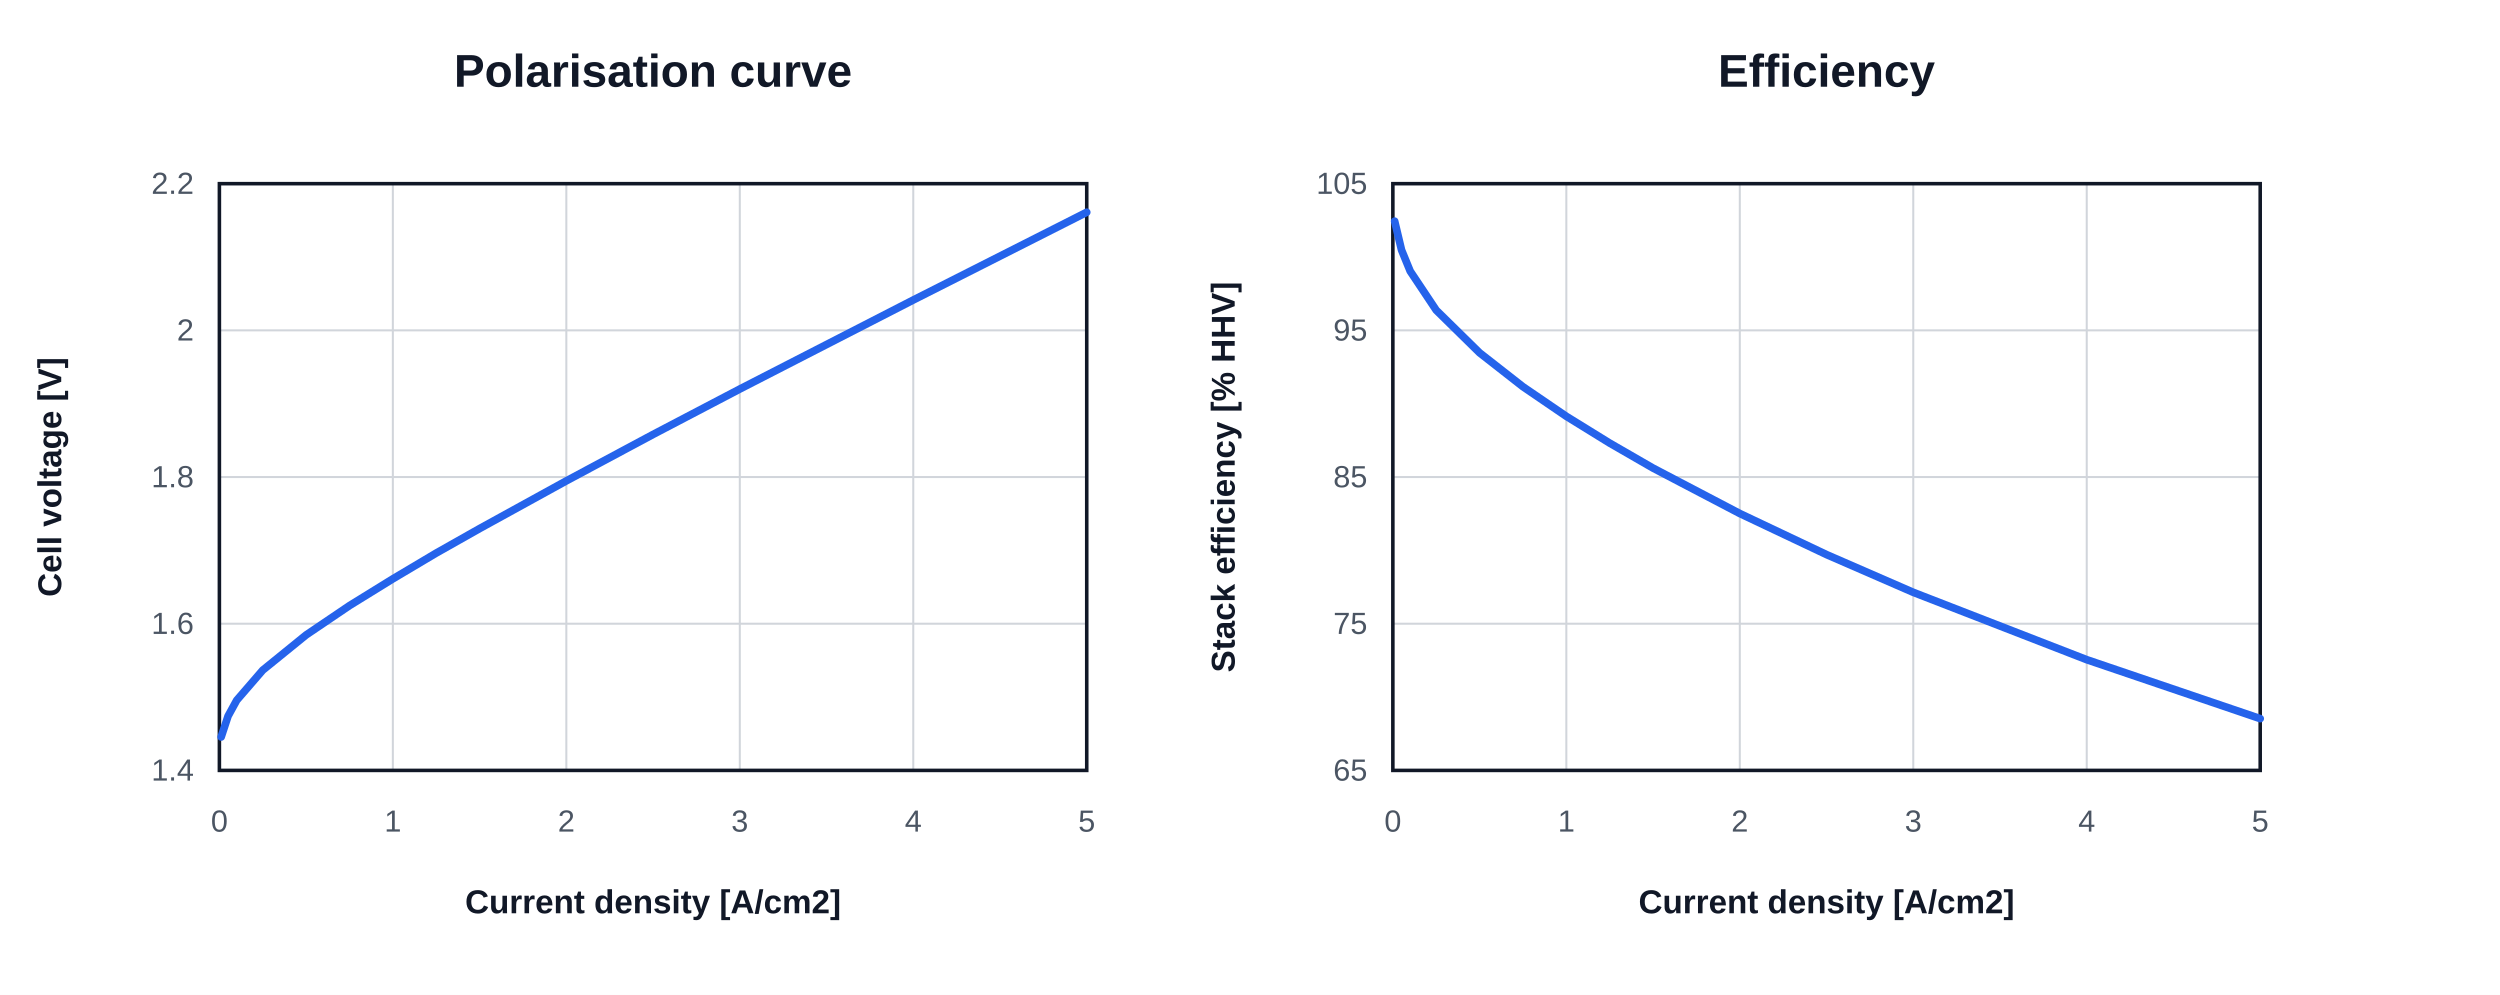
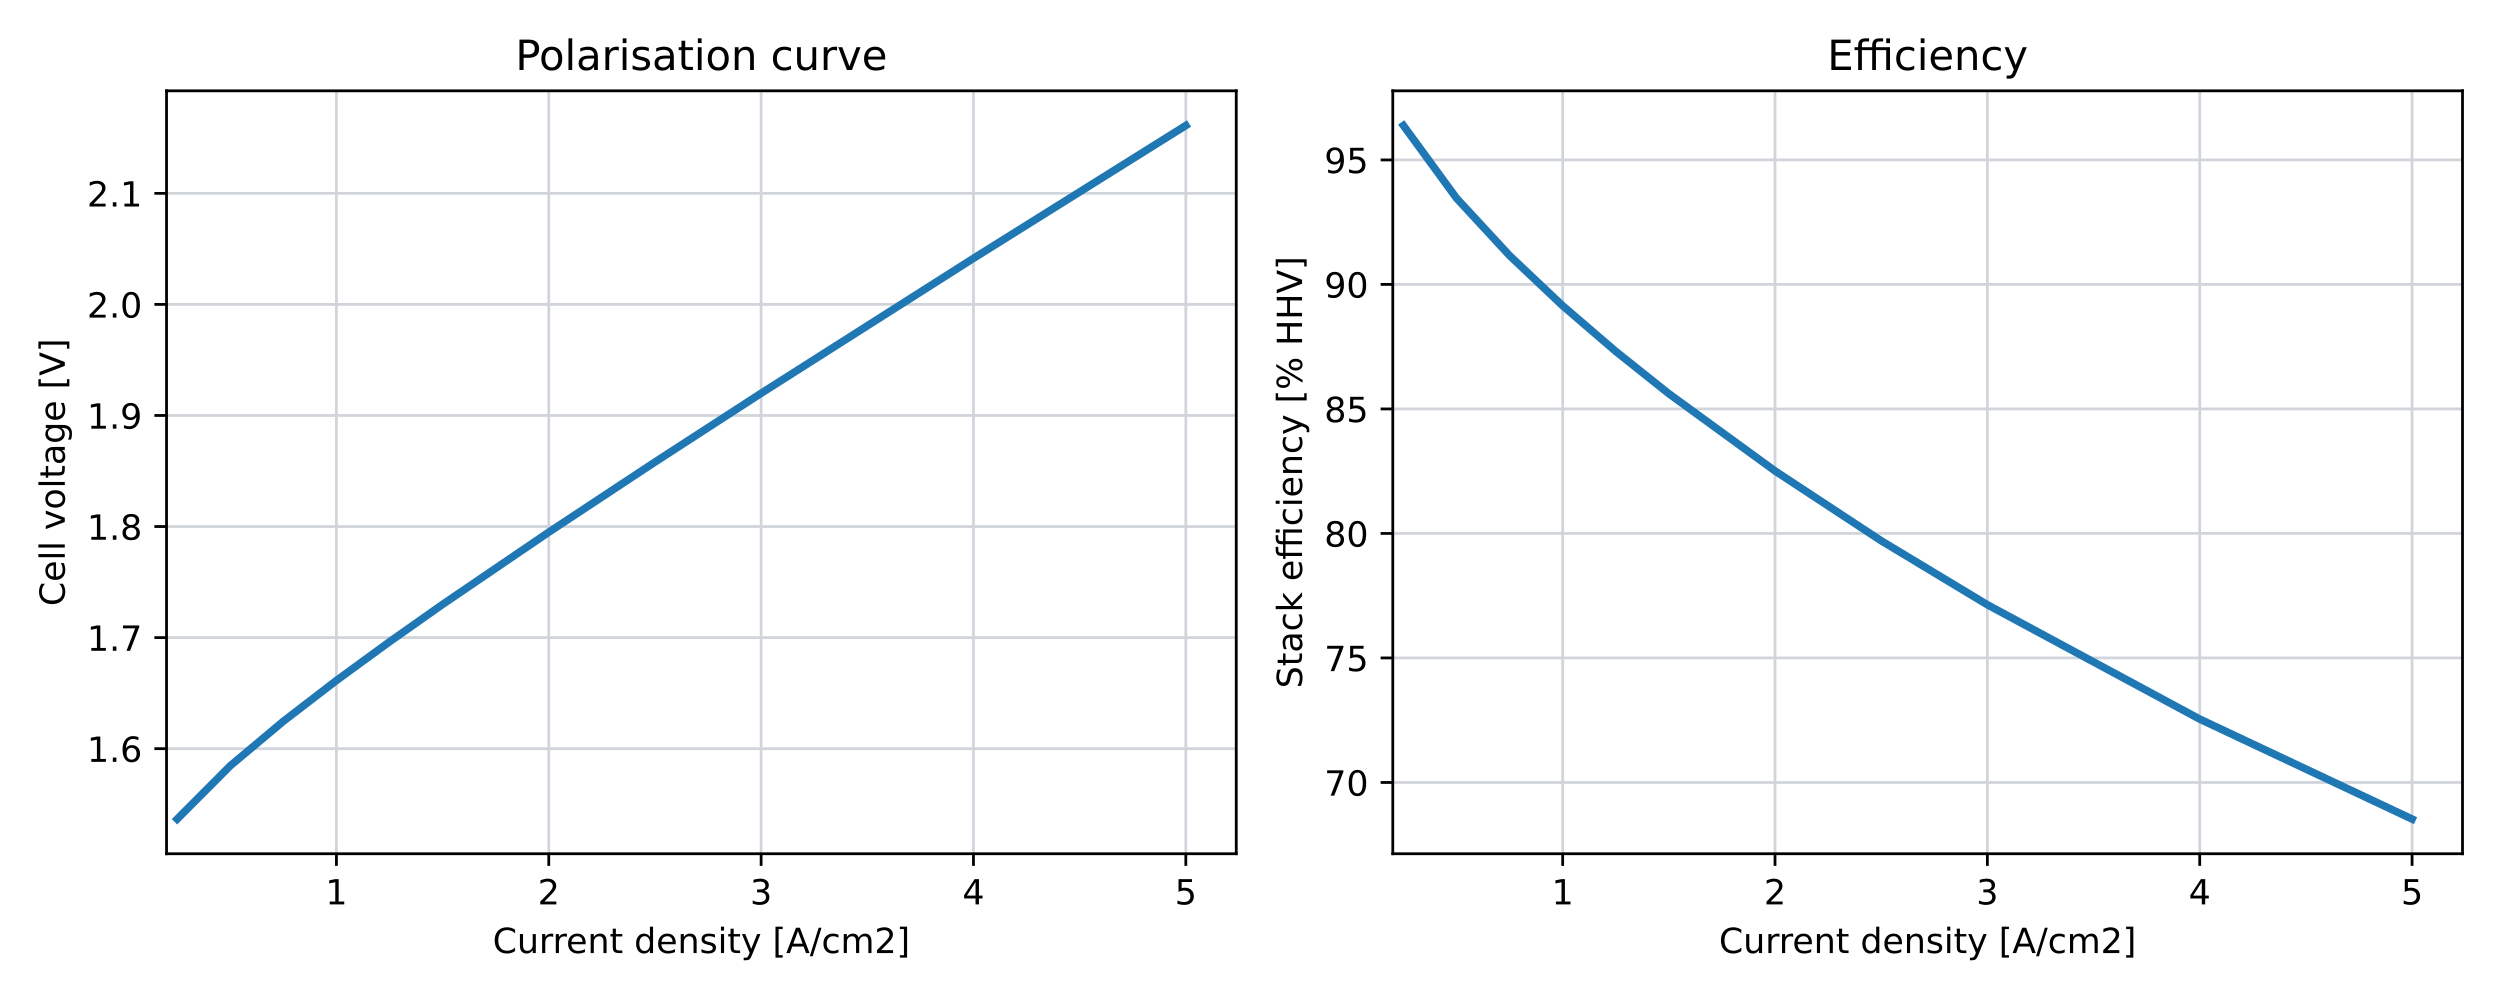
- <svg xmlns="http://www.w3.org/2000/svg" width="980" height="390" viewBox="0 0 980 390" role="img" aria-labelledby="title desc">
-   <style>
-     text { font-family: Arial, Helvetica, sans-serif; fill: #111827; }
-     .title { font-size: 18px; font-weight: 700; }
-     .axis-label { font-size: 13px; font-weight: 600; }
-     .tick { font-size: 12px; fill: #4b5563; }
-     .axis { stroke: #111827; stroke-width: 1.4; fill: none; }
-     .grid { stroke: #d1d5db; stroke-width: 0.8; }
-     .series { fill: none; stroke: #2563eb; stroke-width: 3; stroke-linecap: round; stroke-linejoin: round; }
-   </style>
-   <rect width="980" height="390" fill="#ffffff" />
-   <text x="256" y="34" class="title" text-anchor="middle">Polarisation curve</text>
-   <line x1="86.0" y1="72.0" x2="86.0" y2="302.0" class="grid" />
-   <text x="86.0" y="326.0" class="tick" text-anchor="middle">0</text>
-   <line x1="154.0" y1="72.0" x2="154.0" y2="302.0" class="grid" />
-   <text x="154.0" y="326.0" class="tick" text-anchor="middle">1</text>
-   <line x1="222.0" y1="72.0" x2="222.0" y2="302.0" class="grid" />
-   <text x="222.0" y="326.0" class="tick" text-anchor="middle">2</text>
-   <line x1="290.0" y1="72.0" x2="290.0" y2="302.0" class="grid" />
-   <text x="290.0" y="326.0" class="tick" text-anchor="middle">3</text>
-   <line x1="358.0" y1="72.0" x2="358.0" y2="302.0" class="grid" />
-   <text x="358.0" y="326.0" class="tick" text-anchor="middle">4</text>
-   <line x1="426.0" y1="72.0" x2="426.0" y2="302.0" class="grid" />
-   <text x="426.0" y="326.0" class="tick" text-anchor="middle">5</text>
-   <line x1="86.0" y1="302.0" x2="426.0" y2="302.0" class="grid" />
-   <text x="76.0" y="306.0" class="tick" text-anchor="end">1.4</text>
-   <line x1="86.0" y1="244.5" x2="426.0" y2="244.5" class="grid" />
-   <text x="76.0" y="248.5" class="tick" text-anchor="end">1.6</text>
-   <line x1="86.0" y1="187.0" x2="426.0" y2="187.0" class="grid" />
-   <text x="76.0" y="191.0" class="tick" text-anchor="end">1.8</text>
-   <line x1="86.0" y1="129.5" x2="426.0" y2="129.5" class="grid" />
-   <text x="76.0" y="133.5" class="tick" text-anchor="end">2</text>
-   <line x1="86.0" y1="72.0" x2="426.0" y2="72.0" class="grid" />
-   <text x="76.0" y="76.0" class="tick" text-anchor="end">2.2</text>
-   <rect x="86" y="72" width="340" height="230" class="axis" />
-   <polyline points="86.7,288.9 89.4,280.7 92.8,274.5 103.0,262.7 120.0,248.9 137.0,237.4 154.0,226.9 171.0,216.8 188.0,207.2 222.0,188.5 256.0,170.3 290.0,152.5 358.0,117.6 426.0,83.2" class="series" />
-   <text x="256" y="358" class="axis-label" text-anchor="middle">Current density [A/cm2]</text>
-   <text x="24" y="187" class="axis-label" text-anchor="middle" transform="rotate(-90 24 187)">Cell voltage [V]</text>
-   <text x="716" y="34" class="title" text-anchor="middle">Efficiency</text>
-   <line x1="546.0" y1="72.0" x2="546.0" y2="302.0" class="grid" />
-   <text x="546.0" y="326.0" class="tick" text-anchor="middle">0</text>
-   <line x1="614.0" y1="72.0" x2="614.0" y2="302.0" class="grid" />
-   <text x="614.0" y="326.0" class="tick" text-anchor="middle">1</text>
-   <line x1="682.0" y1="72.0" x2="682.0" y2="302.0" class="grid" />
-   <text x="682.0" y="326.0" class="tick" text-anchor="middle">2</text>
-   <line x1="750.0" y1="72.0" x2="750.0" y2="302.0" class="grid" />
-   <text x="750.0" y="326.0" class="tick" text-anchor="middle">3</text>
-   <line x1="818.0" y1="72.0" x2="818.0" y2="302.0" class="grid" />
-   <text x="818.0" y="326.0" class="tick" text-anchor="middle">4</text>
-   <line x1="886.0" y1="72.0" x2="886.0" y2="302.0" class="grid" />
-   <text x="886.0" y="326.0" class="tick" text-anchor="middle">5</text>
-   <line x1="546.0" y1="302.0" x2="886.0" y2="302.0" class="grid" />
-   <text x="536.0" y="306.0" class="tick" text-anchor="end">65</text>
-   <line x1="546.0" y1="244.5" x2="886.0" y2="244.5" class="grid" />
-   <text x="536.0" y="248.5" class="tick" text-anchor="end">75</text>
-   <line x1="546.0" y1="187.0" x2="886.0" y2="187.0" class="grid" />
-   <text x="536.0" y="191.0" class="tick" text-anchor="end">85</text>
-   <line x1="546.0" y1="129.5" x2="886.0" y2="129.5" class="grid" />
-   <text x="536.0" y="133.5" class="tick" text-anchor="end">95</text>
-   <line x1="546.0" y1="72.0" x2="886.0" y2="72.0" class="grid" />
-   <text x="536.0" y="76.0" class="tick" text-anchor="end">105</text>
-   <rect x="546" y="72" width="340" height="230" class="axis" />
-   <polyline points="546.7,86.7 549.4,98.0 552.8,106.3 563.0,121.6 580.0,138.3 597.0,151.6 614.0,163.2 631.0,173.7 648.0,183.5 682.0,201.3 716.0,217.4 750.0,232.2 818.0,258.6 886.0,281.7" class="series" />
-   <text x="716" y="358" class="axis-label" text-anchor="middle">Current density [A/cm2]</text>
-   <text x="484" y="187" class="axis-label" text-anchor="middle" transform="rotate(-90 484 187)">Stack efficiency [% HHV]</text>
+ <svg xmlns="http://www.w3.org/2000/svg" xmlns:xlink="http://www.w3.org/1999/xlink" width="720pt" height="288pt" viewBox="0 0 720 288" version="1.1">
+   <defs>
+     <style type="text/css">*{stroke-linejoin: round; stroke-linecap: butt}</style>
+   </defs>
+   <g id="figure_1">
+     <g id="patch_1">
+       <path d="M 0 288  L 720 288  L 720 0  L 0 0  z " style="fill: #ffffff" />
+     </g>
+     <g id="axes_1">
+       <g id="patch_2">
+         <path d="M 47.962 245.878  L 356.04 245.878  L 356.04 26.16  L 47.962 26.16  z " style="fill: #ffffff" />
+       </g>
+       <g id="matplotlib.axis_1">
+         <g id="xtick_1">
+           <g id="line2d_1">
+             <path d="M 96.888 245.878  L 96.888 26.16  " clip-path="url(#pc3ec143e74)" style="fill: none; stroke: #d1d5db; stroke-width: 0.8; stroke-linecap: square" />
+           </g>
+           <g id="line2d_2">
+             <defs>
+               <path id="m0f5e701d19" d="M 0 0  L 0 3.5  " style="stroke: #000000; stroke-width: 0.8" />
+             </defs>
+             <g>
+               <use xlink:href="#m0f5e701d19" x="96.888" y="245.878" style="stroke: #000000; stroke-width: 0.8" />
+             </g>
+           </g>
+           <g id="text_1">
+             <g transform="translate(93.70658 260.4753) scale(0.1 -0.1)">
+               <defs>
+                 <path id="DejaVuSans-14" d="M 794 531  L 1825 531  L 1825 4091  L 703 3866  L 703 4441  L 1819 4666  L 2450 4666  L 2450 531  L 3481 531  L 3481 0  L 794 0  L 794 531  z " transform="scale(0.015625)" />
+               </defs>
+               <use xlink:href="#DejaVuSans-14" />
+             </g>
+           </g>
+         </g>
+         <g id="xtick_2">
+           <g id="line2d_3">
+             <path d="M 158.045 245.878  L 158.045 26.16  " clip-path="url(#pc3ec143e74)" style="fill: none; stroke: #d1d5db; stroke-width: 0.8; stroke-linecap: square" />
+           </g>
+           <g id="line2d_4">
+             <g>
+               <use xlink:href="#m0f5e701d19" x="158.045" y="245.878" style="stroke: #000000; stroke-width: 0.8" />
+             </g>
+           </g>
+           <g id="text_2">
+             <g transform="translate(154.8634 260.4753) scale(0.1 -0.1)">
+               <defs>
+                 <path id="DejaVuSans-15" d="M 1228 531  L 3431 531  L 3431 0  L 469 0  L 469 531  Q 828 903 1448 1529  Q 2069 2156 2228 2338  Q 2531 2678 2651 2914  Q 2772 3150 2772 3378  Q 2772 3750 2511 3984  Q 2250 4219 1831 4219  Q 1534 4219 1204 4116  Q 875 4013 500 3803  L 500 4441  Q 881 4594 1212 4672  Q 1544 4750 1819 4750  Q 2544 4750 2975 4387  Q 3406 4025 3406 3419  Q 3406 3131 3298 2873  Q 3191 2616 2906 2266  Q 2828 2175 2409 1742  Q 1991 1309 1228 531  z " transform="scale(0.015625)" />
+               </defs>
+               <use xlink:href="#DejaVuSans-15" />
+             </g>
+           </g>
+         </g>
+         <g id="xtick_3">
+           <g id="line2d_5">
+             <path d="M 219.202 245.878  L 219.202 26.16  " clip-path="url(#pc3ec143e74)" style="fill: none; stroke: #d1d5db; stroke-width: 0.8; stroke-linecap: square" />
+           </g>
+           <g id="line2d_6">
+             <g>
+               <use xlink:href="#m0f5e701d19" x="219.202" y="245.878" style="stroke: #000000; stroke-width: 0.8" />
+             </g>
+           </g>
+           <g id="text_3">
+             <g transform="translate(216.0203 260.4753) scale(0.1 -0.1)">
+               <defs>
+                 <path id="DejaVuSans-16" d="M 2597 2516  Q 3050 2419 3304 2112  Q 3559 1806 3559 1356  Q 3559 666 3084 287  Q 2609 -91 1734 -91  Q 1441 -91 1130 -33  Q 819 25 488 141  L 488 750  Q 750 597 1062 519  Q 1375 441 1716 441  Q 2309 441 2620 675  Q 2931 909 2931 1356  Q 2931 1769 2642 2001  Q 2353 2234 1838 2234  L 1294 2234  L 1294 2753  L 1863 2753  Q 2328 2753 2575 2939  Q 2822 3125 2822 3475  Q 2822 3834 2567 4026  Q 2313 4219 1838 4219  Q 1578 4219 1281 4162  Q 984 4106 628 3988  L 628 4550  Q 988 4650 1302 4700  Q 1616 4750 1894 4750  Q 2613 4750 3031 4423  Q 3450 4097 3450 3541  Q 3450 3153 3228 2886  Q 3006 2619 2597 2516  z " transform="scale(0.015625)" />
+               </defs>
+               <use xlink:href="#DejaVuSans-16" />
+             </g>
+           </g>
+         </g>
+         <g id="xtick_4">
+           <g id="line2d_7">
+             <path d="M 280.358 245.878  L 280.358 26.16  " clip-path="url(#pc3ec143e74)" style="fill: none; stroke: #d1d5db; stroke-width: 0.8; stroke-linecap: square" />
+           </g>
+           <g id="line2d_8">
+             <g>
+               <use xlink:href="#m0f5e701d19" x="280.358" y="245.878" style="stroke: #000000; stroke-width: 0.8" />
+             </g>
+           </g>
+           <g id="text_4">
+             <g transform="translate(277.1771 260.4753) scale(0.1 -0.1)">
+               <defs>
+                 <path id="DejaVuSans-17" d="M 2419 4116  L 825 1625  L 2419 1625  L 2419 4116  z M 2253 4666  L 3047 4666  L 3047 1625  L 3713 1625  L 3713 1100  L 3047 1100  L 3047 0  L 2419 0  L 2419 1100  L 313 1100  L 313 1709  L 2253 4666  z " transform="scale(0.015625)" />
+               </defs>
+               <use xlink:href="#DejaVuSans-17" />
+             </g>
+           </g>
+         </g>
+         <g id="xtick_5">
+           <g id="line2d_9">
+             <path d="M 341.515 245.878  L 341.515 26.16  " clip-path="url(#pc3ec143e74)" style="fill: none; stroke: #d1d5db; stroke-width: 0.8; stroke-linecap: square" />
+           </g>
+           <g id="line2d_10">
+             <g>
+               <use xlink:href="#m0f5e701d19" x="341.515" y="245.878" style="stroke: #000000; stroke-width: 0.8" />
+             </g>
+           </g>
+           <g id="text_5">
+             <g transform="translate(338.334 260.4753) scale(0.1 -0.1)">
+               <defs>
+                 <path id="DejaVuSans-18" d="M 691 4666  L 3169 4666  L 3169 4134  L 1269 4134  L 1269 2991  Q 1406 3038 1543 3061  Q 1681 3084 1819 3084  Q 2600 3084 3056 2656  Q 3513 2228 3513 1497  Q 3513 744 3044 326  Q 2575 -91 1722 -91  Q 1428 -91 1123 -41  Q 819 9 494 109  L 494 744  Q 775 591 1075 516  Q 1375 441 1709 441  Q 2250 441 2565 725  Q 2881 1009 2881 1497  Q 2881 1984 2565 2268  Q 2250 2553 1709 2553  Q 1456 2553 1204 2497  Q 953 2441 691 2322  L 691 4666  z " transform="scale(0.015625)" />
+               </defs>
+               <use xlink:href="#DejaVuSans-18" />
+             </g>
+           </g>
+         </g>
+         <g id="text_6">
+           <g transform="translate(141.9043 274.4761) scale(0.1 -0.1)">
+             <defs>
+               <path id="DejaVuSans-26" d="M 4122 4306  L 4122 3641  Q 3803 3938 3442 4084  Q 3081 4231 2675 4231  Q 1875 4231 1450 3742  Q 1025 3253 1025 2328  Q 1025 1406 1450 917  Q 1875 428 2675 428  Q 3081 428 3442 575  Q 3803 722 4122 1019  L 4122 359  Q 3791 134 3420 21  Q 3050 -91 2638 -91  Q 1578 -91 968 557  Q 359 1206 359 2328  Q 359 3453 968 4101  Q 1578 4750 2638 4750  Q 3056 4750 3426 4639  Q 3797 4528 4122 4306  z " transform="scale(0.015625)" />
+               <path id="DejaVuSans-58" d="M 544 1381  L 544 3500  L 1119 3500  L 1119 1403  Q 1119 906 1312 657  Q 1506 409 1894 409  Q 2359 409 2629 706  Q 2900 1003 2900 1516  L 2900 3500  L 3475 3500  L 3475 0  L 2900 0  L 2900 538  Q 2691 219 2414 64  Q 2138 -91 1772 -91  Q 1169 -91 856 284  Q 544 659 544 1381  z M 1991 3584  L 1991 3584  z " transform="scale(0.015625)" />
+               <path id="DejaVuSans-55" d="M 2631 2963  Q 2534 3019 2420 3045  Q 2306 3072 2169 3072  Q 1681 3072 1420 2755  Q 1159 2438 1159 1844  L 1159 0  L 581 0  L 581 3500  L 1159 3500  L 1159 2956  Q 1341 3275 1631 3429  Q 1922 3584 2338 3584  Q 2397 3584 2469 3576  Q 2541 3569 2628 3553  L 2631 2963  z " transform="scale(0.015625)" />
+               <path id="DejaVuSans-48" d="M 3597 1894  L 3597 1613  L 953 1613  Q 991 1019 1311 708  Q 1631 397 2203 397  Q 2534 397 2845 478  Q 3156 559 3463 722  L 3463 178  Q 3153 47 2828 -22  Q 2503 -91 2169 -91  Q 1331 -91 842 396  Q 353 884 353 1716  Q 353 2575 817 3079  Q 1281 3584 2069 3584  Q 2775 3584 3186 3129  Q 3597 2675 3597 1894  z M 3022 2063  Q 3016 2534 2758 2815  Q 2500 3097 2075 3097  Q 1594 3097 1305 2825  Q 1016 2553 972 2059  L 3022 2063  z " transform="scale(0.015625)" />
+               <path id="DejaVuSans-51" d="M 3513 2113  L 3513 0  L 2938 0  L 2938 2094  Q 2938 2591 2744 2837  Q 2550 3084 2163 3084  Q 1697 3084 1428 2787  Q 1159 2491 1159 1978  L 1159 0  L 581 0  L 581 3500  L 1159 3500  L 1159 2956  Q 1366 3272 1645 3428  Q 1925 3584 2291 3584  Q 2894 3584 3203 3211  Q 3513 2838 3513 2113  z " transform="scale(0.015625)" />
+               <path id="DejaVuSans-57" d="M 1172 4494  L 1172 3500  L 2356 3500  L 2356 3053  L 1172 3053  L 1172 1153  Q 1172 725 1289 603  Q 1406 481 1766 481  L 2356 481  L 2356 0  L 1766 0  Q 1100 0 847 248  Q 594 497 594 1153  L 594 3053  L 172 3053  L 172 3500  L 594 3500  L 594 4494  L 1172 4494  z " transform="scale(0.015625)" />
+               <path id="DejaVuSans-3" transform="scale(0.015625)" />
+               <path id="DejaVuSans-47" d="M 2906 2969  L 2906 4863  L 3481 4863  L 3481 0  L 2906 0  L 2906 525  Q 2725 213 2448 61  Q 2172 -91 1784 -91  Q 1150 -91 751 415  Q 353 922 353 1747  Q 353 2572 751 3078  Q 1150 3584 1784 3584  Q 2172 3584 2448 3432  Q 2725 3281 2906 2969  z M 947 1747  Q 947 1113 1208 752  Q 1469 391 1925 391  Q 2381 391 2643 752  Q 2906 1113 2906 1747  Q 2906 2381 2643 2742  Q 2381 3103 1925 3103  Q 1469 3103 1208 2742  Q 947 2381 947 1747  z " transform="scale(0.015625)" />
+               <path id="DejaVuSans-56" d="M 2834 3397  L 2834 2853  Q 2591 2978 2328 3040  Q 2066 3103 1784 3103  Q 1356 3103 1142 2972  Q 928 2841 928 2578  Q 928 2378 1081 2264  Q 1234 2150 1697 2047  L 1894 2003  Q 2506 1872 2764 1633  Q 3022 1394 3022 966  Q 3022 478 2636 193  Q 2250 -91 1575 -91  Q 1294 -91 989 -36  Q 684 19 347 128  L 347 722  Q 666 556 975 473  Q 1284 391 1588 391  Q 1994 391 2212 530  Q 2431 669 2431 922  Q 2431 1156 2273 1281  Q 2116 1406 1581 1522  L 1381 1569  Q 847 1681 609 1914  Q 372 2147 372 2553  Q 372 3047 722 3315  Q 1072 3584 1716 3584  Q 2034 3584 2315 3537  Q 2597 3491 2834 3397  z " transform="scale(0.015625)" />
+               <path id="DejaVuSans-4c" d="M 603 3500  L 1178 3500  L 1178 0  L 603 0  L 603 3500  z M 603 4863  L 1178 4863  L 1178 4134  L 603 4134  L 603 4863  z " transform="scale(0.015625)" />
+               <path id="DejaVuSans-5c" d="M 2059 -325  Q 1816 -950 1584 -1140  Q 1353 -1331 966 -1331  L 506 -1331  L 506 -850  L 844 -850  Q 1081 -850 1212 -737  Q 1344 -625 1503 -206  L 1606 56  L 191 3500  L 800 3500  L 1894 763  L 2988 3500  L 3597 3500  L 2059 -325  z " transform="scale(0.015625)" />
+               <path id="DejaVuSans-3e" d="M 550 4863  L 1875 4863  L 1875 4416  L 1125 4416  L 1125 -397  L 1875 -397  L 1875 -844  L 550 -844  L 550 4863  z " transform="scale(0.015625)" />
+               <path id="DejaVuSans-24" d="M 2188 4044  L 1331 1722  L 3047 1722  L 2188 4044  z M 1831 4666  L 2547 4666  L 4325 0  L 3669 0  L 3244 1197  L 1141 1197  L 716 0  L 50 0  L 1831 4666  z " transform="scale(0.015625)" />
+               <path id="DejaVuSans-12" d="M 1625 4666  L 2156 4666  L 531 -594  L 0 -594  L 1625 4666  z " transform="scale(0.015625)" />
+               <path id="DejaVuSans-46" d="M 3122 3366  L 3122 2828  Q 2878 2963 2633 3030  Q 2388 3097 2138 3097  Q 1578 3097 1268 2742  Q 959 2388 959 1747  Q 959 1106 1268 751  Q 1578 397 2138 397  Q 2388 397 2633 464  Q 2878 531 3122 666  L 3122 134  Q 2881 22 2623 -34  Q 2366 -91 2075 -91  Q 1284 -91 818 406  Q 353 903 353 1747  Q 353 2603 823 3093  Q 1294 3584 2113 3584  Q 2378 3584 2631 3529  Q 2884 3475 3122 3366  z " transform="scale(0.015625)" />
+               <path id="DejaVuSans-50" d="M 3328 2828  Q 3544 3216 3844 3400  Q 4144 3584 4550 3584  Q 5097 3584 5394 3201  Q 5691 2819 5691 2113  L 5691 0  L 5113 0  L 5113 2094  Q 5113 2597 4934 2840  Q 4756 3084 4391 3084  Q 3944 3084 3684 2787  Q 3425 2491 3425 1978  L 3425 0  L 2847 0  L 2847 2094  Q 2847 2600 2669 2842  Q 2491 3084 2119 3084  Q 1678 3084 1418 2786  Q 1159 2488 1159 1978  L 1159 0  L 581 0  L 581 3500  L 1159 3500  L 1159 2956  Q 1356 3278 1631 3431  Q 1906 3584 2284 3584  Q 2666 3584 2933 3390  Q 3200 3197 3328 2828  z " transform="scale(0.015625)" />
+               <path id="DejaVuSans-40" d="M 1947 4863  L 1947 -844  L 622 -844  L 622 -397  L 1369 -397  L 1369 4416  L 622 4416  L 622 4863  L 1947 4863  z " transform="scale(0.015625)" />
+             </defs>
+             <use xlink:href="#DejaVuSans-26" />
+             <use xlink:href="#DejaVuSans-58" transform="translate(69.82812 0)" />
+             <use xlink:href="#DejaVuSans-55" transform="translate(133.2031 0)" />
+             <use xlink:href="#DejaVuSans-55" transform="translate(172.5625 0)" />
+             <use xlink:href="#DejaVuSans-48" transform="translate(211.4688 0)" />
+             <use xlink:href="#DejaVuSans-51" transform="translate(273 0)" />
+             <use xlink:href="#DejaVuSans-57" transform="translate(336.375 0)" />
+             <use xlink:href="#DejaVuSans-3" transform="translate(375.5781 0)" />
+             <use xlink:href="#DejaVuSans-47" transform="translate(407.3594 0)" />
+             <use xlink:href="#DejaVuSans-48" transform="translate(470.8438 0)" />
+             <use xlink:href="#DejaVuSans-51" transform="translate(532.375 0)" />
+             <use xlink:href="#DejaVuSans-56" transform="translate(595.75 0)" />
+             <use xlink:href="#DejaVuSans-4c" transform="translate(647.8438 0)" />
+             <use xlink:href="#DejaVuSans-57" transform="translate(675.625 0)" />
+             <use xlink:href="#DejaVuSans-5c" transform="translate(714.8281 0)" />
+             <use xlink:href="#DejaVuSans-3" transform="translate(774.0156 0)" />
+             <use xlink:href="#DejaVuSans-3e" transform="translate(805.7969 0)" />
+             <use xlink:href="#DejaVuSans-24" transform="translate(844.8125 0)" />
+             <use xlink:href="#DejaVuSans-12" transform="translate(913.2188 0)" />
+             <use xlink:href="#DejaVuSans-46" transform="translate(946.9062 0)" />
+             <use xlink:href="#DejaVuSans-50" transform="translate(1001.891 0)" />
+             <use xlink:href="#DejaVuSans-15" transform="translate(1099.297 0)" />
+             <use xlink:href="#DejaVuSans-40" transform="translate(1162.922 0)" />
+           </g>
+         </g>
+       </g>
+       <g id="matplotlib.axis_2">
+         <g id="ytick_1">
+           <g id="line2d_11">
+             <path d="M 47.962 215.612  L 356.04 215.612  " clip-path="url(#pc3ec143e74)" style="fill: none; stroke: #d1d5db; stroke-width: 0.8; stroke-linecap: square" />
+           </g>
+           <g id="line2d_12">
+             <defs>
+               <path id="m146f2333f2" d="M 0 0  L -3.5 0  " style="stroke: #000000; stroke-width: 0.8" />
+             </defs>
+             <g>
+               <use xlink:href="#m146f2333f2" x="47.962" y="215.612" style="stroke: #000000; stroke-width: 0.8" />
+             </g>
+           </g>
+           <g id="text_7">
+             <g transform="translate(25.05922 219.411) scale(0.1 -0.1)">
+               <defs>
+                 <path id="DejaVuSans-11" d="M 684 794  L 1344 794  L 1344 0  L 684 0  L 684 794  z " transform="scale(0.015625)" />
+                 <path id="DejaVuSans-19" d="M 2113 2584  Q 1688 2584 1439 2293  Q 1191 2003 1191 1497  Q 1191 994 1439 701  Q 1688 409 2113 409  Q 2538 409 2786 701  Q 3034 994 3034 1497  Q 3034 2003 2786 2293  Q 2538 2584 2113 2584  z M 3366 4563  L 3366 3988  Q 3128 4100 2886 4159  Q 2644 4219 2406 4219  Q 1781 4219 1451 3797  Q 1122 3375 1075 2522  Q 1259 2794 1537 2939  Q 1816 3084 2150 3084  Q 2853 3084 3261 2657  Q 3669 2231 3669 1497  Q 3669 778 3244 343  Q 2819 -91 2113 -91  Q 1303 -91 875 529  Q 447 1150 447 2328  Q 447 3434 972 4092  Q 1497 4750 2381 4750  Q 2619 4750 2861 4703  Q 3103 4656 3366 4563  z " transform="scale(0.015625)" />
+               </defs>
+               <use xlink:href="#DejaVuSans-14" />
+               <use xlink:href="#DejaVuSans-11" transform="translate(63.625 0)" />
+               <use xlink:href="#DejaVuSans-19" transform="translate(95.40625 0)" />
+             </g>
+           </g>
+         </g>
+         <g id="ytick_2">
+           <g id="line2d_13">
+             <path d="M 47.962 183.627  L 356.04 183.627  " clip-path="url(#pc3ec143e74)" style="fill: none; stroke: #d1d5db; stroke-width: 0.8; stroke-linecap: square" />
+           </g>
+           <g id="line2d_14">
+             <g>
+               <use xlink:href="#m146f2333f2" x="47.962" y="183.627" style="stroke: #000000; stroke-width: 0.8" />
+             </g>
+           </g>
+           <g id="text_8">
+             <g transform="translate(25.05922 187.4263) scale(0.1 -0.1)">
+               <defs>
+                 <path id="DejaVuSans-1a" d="M 525 4666  L 3525 4666  L 3525 4397  L 1831 0  L 1172 0  L 2766 4134  L 525 4134  L 525 4666  z " transform="scale(0.015625)" />
+               </defs>
+               <use xlink:href="#DejaVuSans-14" />
+               <use xlink:href="#DejaVuSans-11" transform="translate(63.625 0)" />
+               <use xlink:href="#DejaVuSans-1a" transform="translate(95.40625 0)" />
+             </g>
+           </g>
+         </g>
+         <g id="ytick_3">
+           <g id="line2d_15">
+             <path d="M 47.962 151.643  L 356.04 151.643  " clip-path="url(#pc3ec143e74)" style="fill: none; stroke: #d1d5db; stroke-width: 0.8; stroke-linecap: square" />
+           </g>
+           <g id="line2d_16">
+             <g>
+               <use xlink:href="#m146f2333f2" x="47.962" y="151.643" style="stroke: #000000; stroke-width: 0.8" />
+             </g>
+           </g>
+           <g id="text_9">
+             <g transform="translate(25.05922 155.4415) scale(0.1 -0.1)">
+               <defs>
+                 <path id="DejaVuSans-1b" d="M 2034 2216  Q 1584 2216 1326 1975  Q 1069 1734 1069 1313  Q 1069 891 1326 650  Q 1584 409 2034 409  Q 2484 409 2743 651  Q 3003 894 3003 1313  Q 3003 1734 2745 1975  Q 2488 2216 2034 2216  z M 1403 2484  Q 997 2584 770 2862  Q 544 3141 544 3541  Q 544 4100 942 4425  Q 1341 4750 2034 4750  Q 2731 4750 3128 4425  Q 3525 4100 3525 3541  Q 3525 3141 3298 2862  Q 3072 2584 2669 2484  Q 3125 2378 3379 2068  Q 3634 1759 3634 1313  Q 3634 634 3220 271  Q 2806 -91 2034 -91  Q 1263 -91 848 271  Q 434 634 434 1313  Q 434 1759 690 2068  Q 947 2378 1403 2484  z M 1172 3481  Q 1172 3119 1398 2916  Q 1625 2713 2034 2713  Q 2441 2713 2670 2916  Q 2900 3119 2900 3481  Q 2900 3844 2670 4047  Q 2441 4250 2034 4250  Q 1625 4250 1398 4047  Q 1172 3844 1172 3481  z " transform="scale(0.015625)" />
+               </defs>
+               <use xlink:href="#DejaVuSans-14" />
+               <use xlink:href="#DejaVuSans-11" transform="translate(63.625 0)" />
+               <use xlink:href="#DejaVuSans-1b" transform="translate(95.40625 0)" />
+             </g>
+           </g>
+         </g>
+         <g id="ytick_4">
+           <g id="line2d_17">
+             <path d="M 47.962 119.658  L 356.04 119.658  " clip-path="url(#pc3ec143e74)" style="fill: none; stroke: #d1d5db; stroke-width: 0.8; stroke-linecap: square" />
+           </g>
+           <g id="line2d_18">
+             <g>
+               <use xlink:href="#m146f2333f2" x="47.962" y="119.658" style="stroke: #000000; stroke-width: 0.8" />
+             </g>
+           </g>
+           <g id="text_10">
+             <g transform="translate(25.05922 123.4568) scale(0.1 -0.1)">
+               <defs>
+                 <path id="DejaVuSans-1c" d="M 703 97  L 703 672  Q 941 559 1184 500  Q 1428 441 1663 441  Q 2288 441 2617 861  Q 2947 1281 2994 2138  Q 2813 1869 2534 1725  Q 2256 1581 1919 1581  Q 1219 1581 811 2004  Q 403 2428 403 3163  Q 403 3881 828 4315  Q 1253 4750 1959 4750  Q 2769 4750 3195 4129  Q 3622 3509 3622 2328  Q 3622 1225 3098 567  Q 2575 -91 1691 -91  Q 1453 -91 1209 -44  Q 966 3 703 97  z M 1959 2075  Q 2384 2075 2632 2365  Q 2881 2656 2881 3163  Q 2881 3666 2632 3958  Q 2384 4250 1959 4250  Q 1534 4250 1286 3958  Q 1038 3666 1038 3163  Q 1038 2656 1286 2365  Q 1534 2075 1959 2075  z " transform="scale(0.015625)" />
+               </defs>
+               <use xlink:href="#DejaVuSans-14" />
+               <use xlink:href="#DejaVuSans-11" transform="translate(63.625 0)" />
+               <use xlink:href="#DejaVuSans-1c" transform="translate(95.40625 0)" />
+             </g>
+           </g>
+         </g>
+         <g id="ytick_5">
+           <g id="line2d_19">
+             <path d="M 47.962 87.673  L 356.04 87.673  " clip-path="url(#pc3ec143e74)" style="fill: none; stroke: #d1d5db; stroke-width: 0.8; stroke-linecap: square" />
+           </g>
+           <g id="line2d_20">
+             <g>
+               <use xlink:href="#m146f2333f2" x="47.962" y="87.673" style="stroke: #000000; stroke-width: 0.8" />
+             </g>
+           </g>
+           <g id="text_11">
+             <g transform="translate(25.05922 91.47205) scale(0.1 -0.1)">
+               <defs>
+                 <path id="DejaVuSans-13" d="M 2034 4250  Q 1547 4250 1301 3770  Q 1056 3291 1056 2328  Q 1056 1369 1301 889  Q 1547 409 2034 409  Q 2525 409 2770 889  Q 3016 1369 3016 2328  Q 3016 3291 2770 3770  Q 2525 4250 2034 4250  z M 2034 4750  Q 2819 4750 3233 4129  Q 3647 3509 3647 2328  Q 3647 1150 3233 529  Q 2819 -91 2034 -91  Q 1250 -91 836 529  Q 422 1150 422 2328  Q 422 3509 836 4129  Q 1250 4750 2034 4750  z " transform="scale(0.015625)" />
+               </defs>
+               <use xlink:href="#DejaVuSans-15" />
+               <use xlink:href="#DejaVuSans-11" transform="translate(63.625 0)" />
+               <use xlink:href="#DejaVuSans-13" transform="translate(95.40625 0)" />
+             </g>
+           </g>
+         </g>
+         <g id="ytick_6">
+           <g id="line2d_21">
+             <path d="M 47.962 55.688  L 356.04 55.688  " clip-path="url(#pc3ec143e74)" style="fill: none; stroke: #d1d5db; stroke-width: 0.8; stroke-linecap: square" />
+           </g>
+           <g id="line2d_22">
+             <g>
+               <use xlink:href="#m146f2333f2" x="47.962" y="55.688" style="stroke: #000000; stroke-width: 0.8" />
+             </g>
+           </g>
+           <g id="text_12">
+             <g transform="translate(25.05922 59.48731) scale(0.1 -0.1)">
+               <use xlink:href="#DejaVuSans-15" />
+               <use xlink:href="#DejaVuSans-11" transform="translate(63.625 0)" />
+               <use xlink:href="#DejaVuSans-14" transform="translate(95.40625 0)" />
+             </g>
+           </g>
+         </g>
+         <g id="text_13">
+           <g transform="translate(18.65687 174.5477) rotate(-90) scale(0.1 -0.1)">
+             <defs>
+               <path id="DejaVuSans-4f" d="M 603 4863  L 1178 4863  L 1178 0  L 603 0  L 603 4863  z " transform="scale(0.015625)" />
+               <path id="DejaVuSans-59" d="M 191 3500  L 800 3500  L 1894 563  L 2988 3500  L 3597 3500  L 2284 0  L 1503 0  L 191 3500  z " transform="scale(0.015625)" />
+               <path id="DejaVuSans-52" d="M 1959 3097  Q 1497 3097 1228 2736  Q 959 2375 959 1747  Q 959 1119 1226 758  Q 1494 397 1959 397  Q 2419 397 2687 759  Q 2956 1122 2956 1747  Q 2956 2369 2687 2733  Q 2419 3097 1959 3097  z M 1959 3584  Q 2709 3584 3137 3096  Q 3566 2609 3566 1747  Q 3566 888 3137 398  Q 2709 -91 1959 -91  Q 1206 -91 779 398  Q 353 888 353 1747  Q 353 2609 779 3096  Q 1206 3584 1959 3584  z " transform="scale(0.015625)" />
+               <path id="DejaVuSans-44" d="M 2194 1759  Q 1497 1759 1228 1600  Q 959 1441 959 1056  Q 959 750 1161 570  Q 1363 391 1709 391  Q 2188 391 2477 730  Q 2766 1069 2766 1631  L 2766 1759  L 2194 1759  z M 3341 1997  L 3341 0  L 2766 0  L 2766 531  Q 2569 213 2275 61  Q 1981 -91 1556 -91  Q 1019 -91 701 211  Q 384 513 384 1019  Q 384 1609 779 1909  Q 1175 2209 1959 2209  L 2766 2209  L 2766 2266  Q 2766 2663 2505 2880  Q 2244 3097 1772 3097  Q 1472 3097 1187 3025  Q 903 2953 641 2809  L 641 3341  Q 956 3463 1253 3523  Q 1550 3584 1831 3584  Q 2591 3584 2966 3190  Q 3341 2797 3341 1997  z " transform="scale(0.015625)" />
+               <path id="DejaVuSans-4a" d="M 2906 1791  Q 2906 2416 2648 2759  Q 2391 3103 1925 3103  Q 1463 3103 1205 2759  Q 947 2416 947 1791  Q 947 1169 1205 825  Q 1463 481 1925 481  Q 2391 481 2648 825  Q 2906 1169 2906 1791  z M 3481 434  Q 3481 -459 3084 -895  Q 2688 -1331 1869 -1331  Q 1566 -1331 1297 -1286  Q 1028 -1241 775 -1147  L 775 -588  Q 1028 -725 1275 -790  Q 1522 -856 1778 -856  Q 2344 -856 2625 -561  Q 2906 -266 2906 331  L 2906 616  Q 2728 306 2450 153  Q 2172 0 1784 0  Q 1141 0 747 490  Q 353 981 353 1791  Q 353 2603 747 3093  Q 1141 3584 1784 3584  Q 2172 3584 2450 3431  Q 2728 3278 2906 2969  L 2906 3500  L 3481 3500  L 3481 434  z " transform="scale(0.015625)" />
+               <path id="DejaVuSans-39" d="M 1831 0  L 50 4666  L 709 4666  L 2188 738  L 3669 4666  L 4325 4666  L 2547 0  L 1831 0  z " transform="scale(0.015625)" />
+             </defs>
+             <use xlink:href="#DejaVuSans-26" />
+             <use xlink:href="#DejaVuSans-48" transform="translate(69.82812 0)" />
+             <use xlink:href="#DejaVuSans-4f" transform="translate(131.3594 0)" />
+             <use xlink:href="#DejaVuSans-4f" transform="translate(159.1406 0)" />
+             <use xlink:href="#DejaVuSans-3" transform="translate(186.9219 0)" />
+             <use xlink:href="#DejaVuSans-59" transform="translate(218.7031 0)" />
+             <use xlink:href="#DejaVuSans-52" transform="translate(277.8906 0)" />
+             <use xlink:href="#DejaVuSans-4f" transform="translate(339.0781 0)" />
+             <use xlink:href="#DejaVuSans-57" transform="translate(366.8594 0)" />
+             <use xlink:href="#DejaVuSans-44" transform="translate(406.0625 0)" />
+             <use xlink:href="#DejaVuSans-4a" transform="translate(467.3438 0)" />
+             <use xlink:href="#DejaVuSans-48" transform="translate(530.8281 0)" />
+             <use xlink:href="#DejaVuSans-3" transform="translate(592.3594 0)" />
+             <use xlink:href="#DejaVuSans-3e" transform="translate(624.1406 0)" />
+             <use xlink:href="#DejaVuSans-39" transform="translate(663.1562 0)" />
+             <use xlink:href="#DejaVuSans-40" transform="translate(731.5625 0)" />
+           </g>
+         </g>
+       </g>
+       <g id="line2d_23">
+         <path d="M 51.02 235.89  L 66.309 220.55  L 81.599 207.728  L 96.888 195.981  L 112.177 184.832  L 127.466 174.066  L 158.045 153.259  L 188.623 133.067  L 219.202 113.263  L 280.358 74.395  L 341.515 36.147  " clip-path="url(#pc3ec143e74)" style="fill: none; stroke: #1f77b4; stroke-width: 2.2; stroke-linecap: square" />
+       </g>
+       <g id="patch_3">
+         <path d="M 47.962 245.878  L 47.962 26.16  " style="fill: none; stroke: #000000; stroke-width: 0.8; stroke-linejoin: miter; stroke-linecap: square" />
+       </g>
+       <g id="patch_4">
+         <path d="M 356.04 245.878  L 356.04 26.16  " style="fill: none; stroke: #000000; stroke-width: 0.8; stroke-linejoin: miter; stroke-linecap: square" />
+       </g>
+       <g id="patch_5">
+         <path d="M 47.962 245.878  L 356.04 245.878  " style="fill: none; stroke: #000000; stroke-width: 0.8; stroke-linejoin: miter; stroke-linecap: square" />
+       </g>
+       <g id="patch_6">
+         <path d="M 47.962 26.16  L 356.04 26.16  " style="fill: none; stroke: #000000; stroke-width: 0.8; stroke-linejoin: miter; stroke-linecap: square" />
+       </g>
+       <g id="text_14">
+         <g transform="translate(148.4352 20.16) scale(0.12 -0.12)">
+           <defs>
+             <path id="DejaVuSans-33" d="M 1259 4147  L 1259 2394  L 2053 2394  Q 2494 2394 2734 2622  Q 2975 2850 2975 3272  Q 2975 3691 2734 3919  Q 2494 4147 2053 4147  L 1259 4147  z M 628 4666  L 2053 4666  Q 2838 4666 3239 4311  Q 3641 3956 3641 3272  Q 3641 2581 3239 2228  Q 2838 1875 2053 1875  L 1259 1875  L 1259 0  L 628 0  L 628 4666  z " transform="scale(0.015625)" />
+           </defs>
+           <use xlink:href="#DejaVuSans-33" />
+           <use xlink:href="#DejaVuSans-52" transform="translate(56.73438 0)" />
+           <use xlink:href="#DejaVuSans-4f" transform="translate(117.9219 0)" />
+           <use xlink:href="#DejaVuSans-44" transform="translate(145.7031 0)" />
+           <use xlink:href="#DejaVuSans-55" transform="translate(206.9844 0)" />
+           <use xlink:href="#DejaVuSans-4c" transform="translate(248.0938 0)" />
+           <use xlink:href="#DejaVuSans-56" transform="translate(275.875 0)" />
+           <use xlink:href="#DejaVuSans-44" transform="translate(327.9688 0)" />
+           <use xlink:href="#DejaVuSans-57" transform="translate(389.25 0)" />
+           <use xlink:href="#DejaVuSans-4c" transform="translate(428.4531 0)" />
+           <use xlink:href="#DejaVuSans-52" transform="translate(456.2344 0)" />
+           <use xlink:href="#DejaVuSans-51" transform="translate(517.4219 0)" />
+           <use xlink:href="#DejaVuSans-3" transform="translate(580.7969 0)" />
+           <use xlink:href="#DejaVuSans-46" transform="translate(612.5781 0)" />
+           <use xlink:href="#DejaVuSans-58" transform="translate(667.5625 0)" />
+           <use xlink:href="#DejaVuSans-55" transform="translate(730.9375 0)" />
+           <use xlink:href="#DejaVuSans-59" transform="translate(772.0469 0)" />
+           <use xlink:href="#DejaVuSans-48" transform="translate(831.2344 0)" />
+         </g>
+       </g>
+     </g>
+     <g id="axes_2">
+       <g id="patch_7">
+         <path d="M 401.122 245.878  L 709.2 245.878  L 709.2 26.16  L 401.122 26.16  z " style="fill: #ffffff" />
+       </g>
+       <g id="matplotlib.axis_3">
+         <g id="xtick_6">
+           <g id="line2d_24">
+             <path d="M 450.048 245.878  L 450.048 26.16  " clip-path="url(#p2dbf680630)" style="fill: none; stroke: #d1d5db; stroke-width: 0.8; stroke-linecap: square" />
+           </g>
+           <g id="line2d_25">
+             <g>
+               <use xlink:href="#m0f5e701d19" x="450.048" y="245.878" style="stroke: #000000; stroke-width: 0.8" />
+             </g>
+           </g>
+           <g id="text_15">
+             <g transform="translate(446.8666 260.4753) scale(0.1 -0.1)">
+               <use xlink:href="#DejaVuSans-14" />
+             </g>
+           </g>
+         </g>
+         <g id="xtick_7">
+           <g id="line2d_26">
+             <path d="M 511.205 245.878  L 511.205 26.16  " clip-path="url(#p2dbf680630)" style="fill: none; stroke: #d1d5db; stroke-width: 0.8; stroke-linecap: square" />
+           </g>
+           <g id="line2d_27">
+             <g>
+               <use xlink:href="#m0f5e701d19" x="511.205" y="245.878" style="stroke: #000000; stroke-width: 0.8" />
+             </g>
+           </g>
+           <g id="text_16">
+             <g transform="translate(508.0234 260.4753) scale(0.1 -0.1)">
+               <use xlink:href="#DejaVuSans-15" />
+             </g>
+           </g>
+         </g>
+         <g id="xtick_8">
+           <g id="line2d_28">
+             <path d="M 572.362 245.878  L 572.362 26.16  " clip-path="url(#p2dbf680630)" style="fill: none; stroke: #d1d5db; stroke-width: 0.8; stroke-linecap: square" />
+           </g>
+           <g id="line2d_29">
+             <g>
+               <use xlink:href="#m0f5e701d19" x="572.362" y="245.878" style="stroke: #000000; stroke-width: 0.8" />
+             </g>
+           </g>
+           <g id="text_17">
+             <g transform="translate(569.1803 260.4753) scale(0.1 -0.1)">
+               <use xlink:href="#DejaVuSans-16" />
+             </g>
+           </g>
+         </g>
+         <g id="xtick_9">
+           <g id="line2d_30">
+             <path d="M 633.518 245.878  L 633.518 26.16  " clip-path="url(#p2dbf680630)" style="fill: none; stroke: #d1d5db; stroke-width: 0.8; stroke-linecap: square" />
+           </g>
+           <g id="line2d_31">
+             <g>
+               <use xlink:href="#m0f5e701d19" x="633.518" y="245.878" style="stroke: #000000; stroke-width: 0.8" />
+             </g>
+           </g>
+           <g id="text_18">
+             <g transform="translate(630.3371 260.4753) scale(0.1 -0.1)">
+               <use xlink:href="#DejaVuSans-17" />
+             </g>
+           </g>
+         </g>
+         <g id="xtick_10">
+           <g id="line2d_32">
+             <path d="M 694.675 245.878  L 694.675 26.16  " clip-path="url(#p2dbf680630)" style="fill: none; stroke: #d1d5db; stroke-width: 0.8; stroke-linecap: square" />
+           </g>
+           <g id="line2d_33">
+             <g>
+               <use xlink:href="#m0f5e701d19" x="694.675" y="245.878" style="stroke: #000000; stroke-width: 0.8" />
+             </g>
+           </g>
+           <g id="text_19">
+             <g transform="translate(691.494 260.4753) scale(0.1 -0.1)">
+               <use xlink:href="#DejaVuSans-18" />
+             </g>
+           </g>
+         </g>
+         <g id="text_20">
+           <g transform="translate(495.0643 274.4761) scale(0.1 -0.1)">
+             <use xlink:href="#DejaVuSans-26" />
+             <use xlink:href="#DejaVuSans-58" transform="translate(69.82812 0)" />
+             <use xlink:href="#DejaVuSans-55" transform="translate(133.2031 0)" />
+             <use xlink:href="#DejaVuSans-55" transform="translate(172.5625 0)" />
+             <use xlink:href="#DejaVuSans-48" transform="translate(211.4688 0)" />
+             <use xlink:href="#DejaVuSans-51" transform="translate(273 0)" />
+             <use xlink:href="#DejaVuSans-57" transform="translate(336.375 0)" />
+             <use xlink:href="#DejaVuSans-3" transform="translate(375.5781 0)" />
+             <use xlink:href="#DejaVuSans-47" transform="translate(407.3594 0)" />
+             <use xlink:href="#DejaVuSans-48" transform="translate(470.8438 0)" />
+             <use xlink:href="#DejaVuSans-51" transform="translate(532.375 0)" />
+             <use xlink:href="#DejaVuSans-56" transform="translate(595.75 0)" />
+             <use xlink:href="#DejaVuSans-4c" transform="translate(647.8438 0)" />
+             <use xlink:href="#DejaVuSans-57" transform="translate(675.625 0)" />
+             <use xlink:href="#DejaVuSans-5c" transform="translate(714.8281 0)" />
+             <use xlink:href="#DejaVuSans-3" transform="translate(774.0156 0)" />
+             <use xlink:href="#DejaVuSans-3e" transform="translate(805.7969 0)" />
+             <use xlink:href="#DejaVuSans-24" transform="translate(844.8125 0)" />
+             <use xlink:href="#DejaVuSans-12" transform="translate(913.2188 0)" />
+             <use xlink:href="#DejaVuSans-46" transform="translate(946.9062 0)" />
+             <use xlink:href="#DejaVuSans-50" transform="translate(1001.891 0)" />
+             <use xlink:href="#DejaVuSans-15" transform="translate(1099.297 0)" />
+             <use xlink:href="#DejaVuSans-40" transform="translate(1162.922 0)" />
+           </g>
+         </g>
+       </g>
+       <g id="matplotlib.axis_4">
+         <g id="ytick_7">
+           <g id="line2d_34">
+             <path d="M 401.122 225.348  L 709.2 225.348  " clip-path="url(#p2dbf680630)" style="fill: none; stroke: #d1d5db; stroke-width: 0.8; stroke-linecap: square" />
+           </g>
+           <g id="line2d_35">
+             <g>
+               <use xlink:href="#m146f2333f2" x="401.122" y="225.348" style="stroke: #000000; stroke-width: 0.8" />
+             </g>
+           </g>
+           <g id="text_21">
+             <g transform="translate(381.3973 229.1473) scale(0.1 -0.1)">
+               <use xlink:href="#DejaVuSans-1a" />
+               <use xlink:href="#DejaVuSans-13" transform="translate(63.625 0)" />
+             </g>
+           </g>
+         </g>
+         <g id="ytick_8">
+           <g id="line2d_36">
+             <path d="M 401.122 189.49  L 709.2 189.49  " clip-path="url(#p2dbf680630)" style="fill: none; stroke: #d1d5db; stroke-width: 0.8; stroke-linecap: square" />
+           </g>
+           <g id="line2d_37">
+             <g>
+               <use xlink:href="#m146f2333f2" x="401.122" y="189.49" style="stroke: #000000; stroke-width: 0.8" />
+             </g>
+           </g>
+           <g id="text_22">
+             <g transform="translate(381.3973 193.2887) scale(0.1 -0.1)">
+               <use xlink:href="#DejaVuSans-1a" />
+               <use xlink:href="#DejaVuSans-18" transform="translate(63.625 0)" />
+             </g>
+           </g>
+         </g>
+         <g id="ytick_9">
+           <g id="line2d_38">
+             <path d="M 401.122 153.631  L 709.2 153.631  " clip-path="url(#p2dbf680630)" style="fill: none; stroke: #d1d5db; stroke-width: 0.8; stroke-linecap: square" />
+           </g>
+           <g id="line2d_39">
+             <g>
+               <use xlink:href="#m146f2333f2" x="401.122" y="153.631" style="stroke: #000000; stroke-width: 0.8" />
+             </g>
+           </g>
+           <g id="text_23">
+             <g transform="translate(381.3973 157.4302) scale(0.1 -0.1)">
+               <use xlink:href="#DejaVuSans-1b" />
+               <use xlink:href="#DejaVuSans-13" transform="translate(63.625 0)" />
+             </g>
+           </g>
+         </g>
+         <g id="ytick_10">
+           <g id="line2d_40">
+             <path d="M 401.122 117.773  L 709.2 117.773  " clip-path="url(#p2dbf680630)" style="fill: none; stroke: #d1d5db; stroke-width: 0.8; stroke-linecap: square" />
+           </g>
+           <g id="line2d_41">
+             <g>
+               <use xlink:href="#m146f2333f2" x="401.122" y="117.773" style="stroke: #000000; stroke-width: 0.8" />
+             </g>
+           </g>
+           <g id="text_24">
+             <g transform="translate(381.3973 121.5716) scale(0.1 -0.1)">
+               <use xlink:href="#DejaVuSans-1b" />
+               <use xlink:href="#DejaVuSans-18" transform="translate(63.625 0)" />
+             </g>
+           </g>
+         </g>
+         <g id="ytick_11">
+           <g id="line2d_42">
+             <path d="M 401.122 81.914  L 709.2 81.914  " clip-path="url(#p2dbf680630)" style="fill: none; stroke: #d1d5db; stroke-width: 0.8; stroke-linecap: square" />
+           </g>
+           <g id="line2d_43">
+             <g>
+               <use xlink:href="#m146f2333f2" x="401.122" y="81.914" style="stroke: #000000; stroke-width: 0.8" />
+             </g>
+           </g>
+           <g id="text_25">
+             <g transform="translate(381.3973 85.7131) scale(0.1 -0.1)">
+               <use xlink:href="#DejaVuSans-1c" />
+               <use xlink:href="#DejaVuSans-13" transform="translate(63.625 0)" />
+             </g>
+           </g>
+         </g>
+         <g id="ytick_12">
+           <g id="line2d_44">
+             <path d="M 401.122 46.056  L 709.2 46.056  " clip-path="url(#p2dbf680630)" style="fill: none; stroke: #d1d5db; stroke-width: 0.8; stroke-linecap: square" />
+           </g>
+           <g id="line2d_45">
+             <g>
+               <use xlink:href="#m146f2333f2" x="401.122" y="46.056" style="stroke: #000000; stroke-width: 0.8" />
+             </g>
+           </g>
+           <g id="text_26">
+             <g transform="translate(381.3973 49.85456) scale(0.1 -0.1)">
+               <use xlink:href="#DejaVuSans-1c" />
+               <use xlink:href="#DejaVuSans-18" transform="translate(63.625 0)" />
+             </g>
+           </g>
+         </g>
+         <g id="text_27">
+           <g transform="translate(374.995 198.2251) rotate(-90) scale(0.1 -0.1)">
+             <defs>
+               <path id="DejaVuSans-36" d="M 3425 4513  L 3425 3897  Q 3066 4069 2747 4153  Q 2428 4238 2131 4238  Q 1616 4238 1336 4038  Q 1056 3838 1056 3469  Q 1056 3159 1242 3001  Q 1428 2844 1947 2747  L 2328 2669  Q 3034 2534 3370 2195  Q 3706 1856 3706 1288  Q 3706 609 3251 259  Q 2797 -91 1919 -91  Q 1588 -91 1214 -16  Q 841 59 441 206  L 441 856  Q 825 641 1194 531  Q 1563 422 1919 422  Q 2459 422 2753 634  Q 3047 847 3047 1241  Q 3047 1584 2836 1778  Q 2625 1972 2144 2069  L 1759 2144  Q 1053 2284 737 2584  Q 422 2884 422 3419  Q 422 4038 858 4394  Q 1294 4750 2059 4750  Q 2388 4750 2728 4690  Q 3069 4631 3425 4513  z " transform="scale(0.015625)" />
+               <path id="DejaVuSans-4e" d="M 581 4863  L 1159 4863  L 1159 1991  L 2875 3500  L 3609 3500  L 1753 1863  L 3688 0  L 2938 0  L 1159 1709  L 1159 0  L 581 0  L 581 4863  z " transform="scale(0.015625)" />
+               <path id="DejaVuSans-13b1" d="M 2375 4863  L 2375 4384  L 1825 4384  Q 1516 4384 1394 4259  Q 1275 4134 1275 3809  L 1275 3500  L 2853 3500  L 2853 3744  Q 2853 4328 3125 4594  Q 3213 4681 3334 4741  Q 3578 4863 3988 4863  L 4531 4863  L 4531 4384  L 3981 4384  Q 3672 4384 3551 4259  Q 3431 4134 3431 3809  L 3431 3500  L 5588 3500  L 5588 0  L 5009 0  L 5009 3053  L 3431 3053  L 3431 0  L 2853 0  L 2853 3053  L 1275 3053  L 1275 0  L 697 0  L 697 3053  L 147 3053  L 147 3500  L 697 3500  L 697 3744  Q 697 4328 969 4595  Q 1241 4863 1831 4863  L 2375 4863  z M 5009 4856  L 5588 4856  L 5588 4128  L 5009 4128  L 5009 4856  z " transform="scale(0.015625)" />
+               <path id="DejaVuSans-8" d="M 4653 2053  Q 4381 2053 4226 1822  Q 4072 1591 4072 1178  Q 4072 772 4226 539  Q 4381 306 4653 306  Q 4919 306 5073 539  Q 5228 772 5228 1178  Q 5228 1588 5073 1820  Q 4919 2053 4653 2053  z M 4653 2450  Q 5147 2450 5437 2106  Q 5728 1763 5728 1178  Q 5728 594 5436 251  Q 5144 -91 4653 -91  Q 4153 -91 3862 251  Q 3572 594 3572 1178  Q 3572 1766 3864 2108  Q 4156 2450 4653 2450  z M 1428 4353  Q 1159 4353 1004 4120  Q 850 3888 850 3481  Q 850 3069 1003 2837  Q 1156 2606 1428 2606  Q 1700 2606 1854 2837  Q 2009 3069 2009 3481  Q 2009 3884 1853 4118  Q 1697 4353 1428 4353  z M 4250 4750  L 4750 4750  L 1831 -91  L 1331 -91  L 4250 4750  z M 1428 4750  Q 1922 4750 2215 4408  Q 2509 4066 2509 3481  Q 2509 2891 2217 2550  Q 1925 2209 1428 2209  Q 931 2209 642 2551  Q 353 2894 353 3481  Q 353 4063 643 4406  Q 934 4750 1428 4750  z " transform="scale(0.015625)" />
+               <path id="DejaVuSans-2b" d="M 628 4666  L 1259 4666  L 1259 2753  L 3553 2753  L 3553 4666  L 4184 4666  L 4184 0  L 3553 0  L 3553 2222  L 1259 2222  L 1259 0  L 628 0  L 628 4666  z " transform="scale(0.015625)" />
+             </defs>
+             <use xlink:href="#DejaVuSans-36" />
+             <use xlink:href="#DejaVuSans-57" transform="translate(63.48438 0)" />
+             <use xlink:href="#DejaVuSans-44" transform="translate(102.6875 0)" />
+             <use xlink:href="#DejaVuSans-46" transform="translate(163.9688 0)" />
+             <use xlink:href="#DejaVuSans-4e" transform="translate(218.9531 0)" />
+             <use xlink:href="#DejaVuSans-3" transform="translate(276.8594 0)" />
+             <use xlink:href="#DejaVuSans-48" transform="translate(308.6406 0)" />
+             <use xlink:href="#DejaVuSans-13b1" transform="translate(370.1719 0)" />
+             <use xlink:href="#DejaVuSans-46" transform="translate(466.8594 0)" />
+             <use xlink:href="#DejaVuSans-4c" transform="translate(521.8438 0)" />
+             <use xlink:href="#DejaVuSans-48" transform="translate(549.625 0)" />
+             <use xlink:href="#DejaVuSans-51" transform="translate(611.1562 0)" />
+             <use xlink:href="#DejaVuSans-46" transform="translate(674.5312 0)" />
+             <use xlink:href="#DejaVuSans-5c" transform="translate(729.5156 0)" />
+             <use xlink:href="#DejaVuSans-3" transform="translate(788.7031 0)" />
+             <use xlink:href="#DejaVuSans-3e" transform="translate(820.4844 0)" />
+             <use xlink:href="#DejaVuSans-8" transform="translate(859.5 0)" />
+             <use xlink:href="#DejaVuSans-3" transform="translate(954.5156 0)" />
+             <use xlink:href="#DejaVuSans-2b" transform="translate(986.2969 0)" />
+             <use xlink:href="#DejaVuSans-2b" transform="translate(1061.5 0)" />
+             <use xlink:href="#DejaVuSans-39" transform="translate(1136.703 0)" />
+             <use xlink:href="#DejaVuSans-40" transform="translate(1205.109 0)" />
+           </g>
+         </g>
+       </g>
+       <g id="line2d_46">
+         <path d="M 404.18 36.147  L 419.469 57.069  L 434.759 73.608  L 450.048 88.061  L 465.337 101.199  L 480.626 113.383  L 511.205 135.634  L 541.783 155.74  L 572.362 174.173  L 633.518 207.102  L 694.675 235.89  " clip-path="url(#p2dbf680630)" style="fill: none; stroke: #1f77b4; stroke-width: 2.2; stroke-linecap: square" />
+       </g>
+       <g id="patch_8">
+         <path d="M 401.122 245.878  L 401.122 26.16  " style="fill: none; stroke: #000000; stroke-width: 0.8; stroke-linejoin: miter; stroke-linecap: square" />
+       </g>
+       <g id="patch_9">
+         <path d="M 709.2 245.878  L 709.2 26.16  " style="fill: none; stroke: #000000; stroke-width: 0.8; stroke-linejoin: miter; stroke-linecap: square" />
+       </g>
+       <g id="patch_10">
+         <path d="M 401.122 245.878  L 709.2 245.878  " style="fill: none; stroke: #000000; stroke-width: 0.8; stroke-linejoin: miter; stroke-linecap: square" />
+       </g>
+       <g id="patch_11">
+         <path d="M 401.122 26.16  L 709.2 26.16  " style="fill: none; stroke: #000000; stroke-width: 0.8; stroke-linejoin: miter; stroke-linecap: square" />
+       </g>
+       <g id="text_28">
+         <g transform="translate(526.258 20.16) scale(0.12 -0.12)">
+           <defs>
+             <path id="DejaVuSans-28" d="M 628 4666  L 3578 4666  L 3578 4134  L 1259 4134  L 1259 2753  L 3481 2753  L 3481 2222  L 1259 2222  L 1259 531  L 3634 531  L 3634 0  L 628 0  L 628 4666  z " transform="scale(0.015625)" />
+           </defs>
+           <use xlink:href="#DejaVuSans-28" />
+           <use xlink:href="#DejaVuSans-13b1" transform="translate(63.1875 0)" />
+           <use xlink:href="#DejaVuSans-46" transform="translate(159.875 0)" />
+           <use xlink:href="#DejaVuSans-4c" transform="translate(214.8594 0)" />
+           <use xlink:href="#DejaVuSans-48" transform="translate(242.6406 0)" />
+           <use xlink:href="#DejaVuSans-51" transform="translate(304.1719 0)" />
+           <use xlink:href="#DejaVuSans-46" transform="translate(367.5469 0)" />
+           <use xlink:href="#DejaVuSans-5c" transform="translate(422.5312 0)" />
+         </g>
+       </g>
+     </g>
+   </g>
+   <defs>
+     <clipPath id="pc3ec143e74">
+       <rect x="47.962" y="26.16" width="308.078" height="219.718" />
+     </clipPath>
+     <clipPath id="p2dbf680630">
+       <rect x="401.122" y="26.16" width="308.078" height="219.718" />
+     </clipPath>
+   </defs>
</svg>
